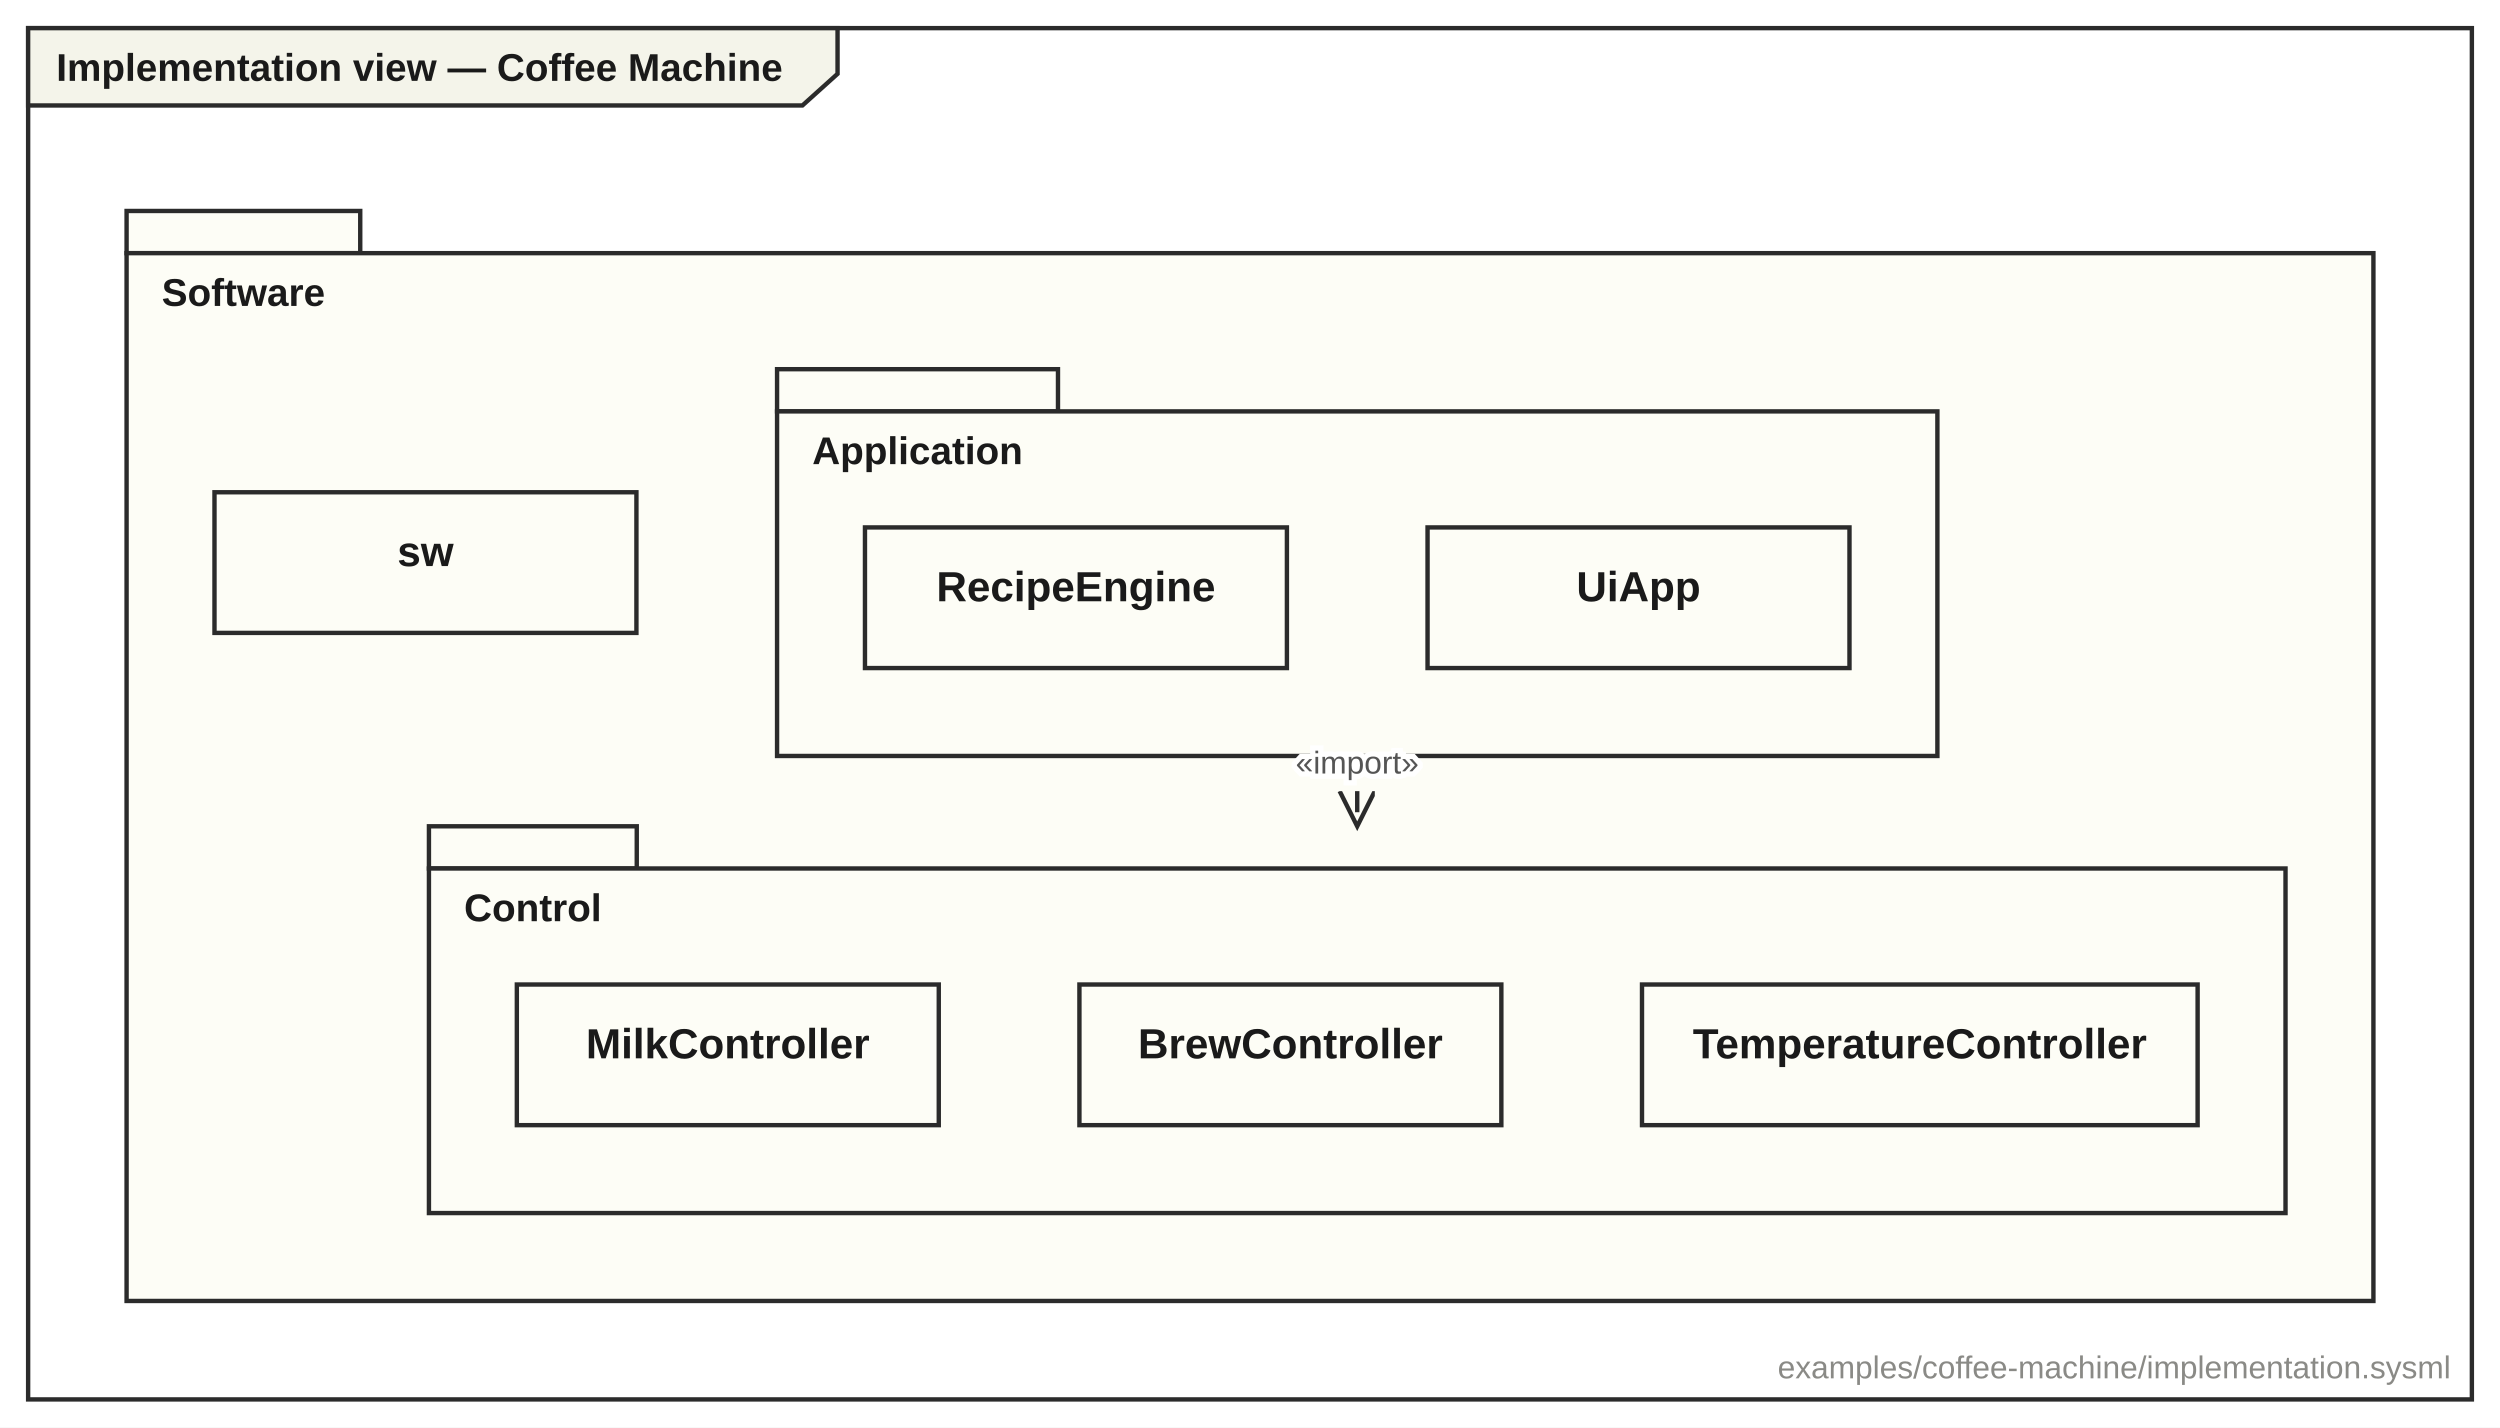
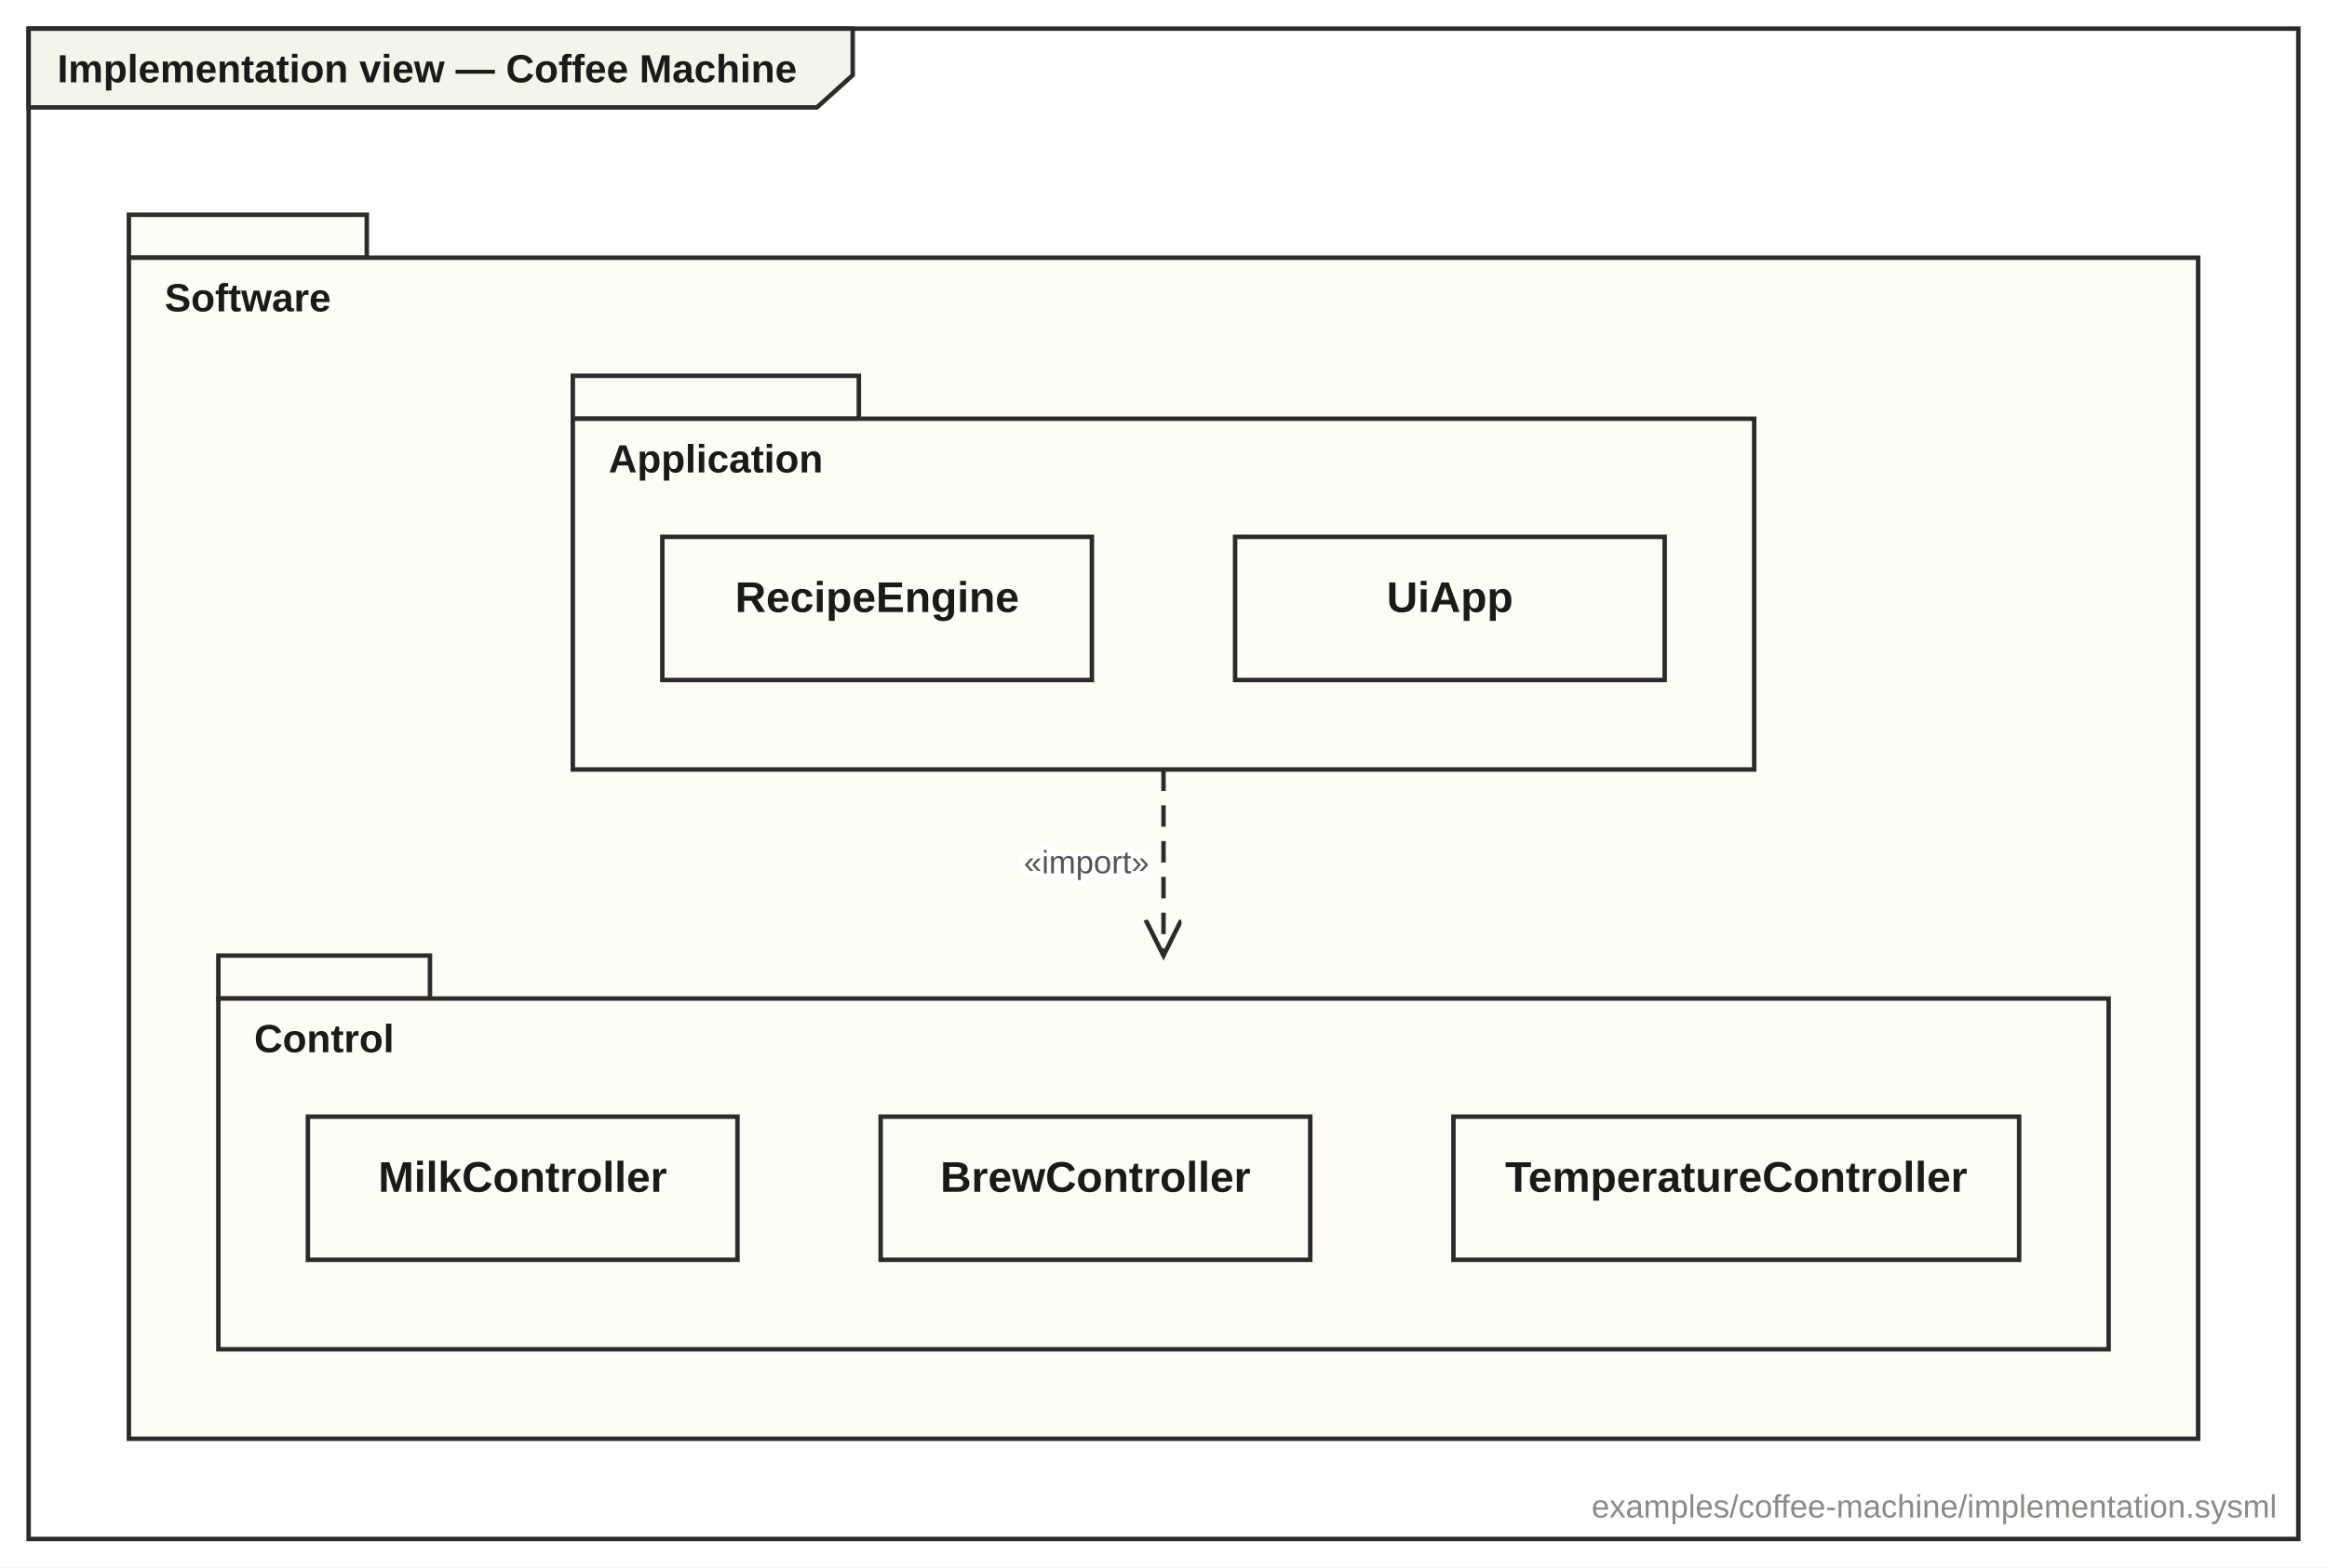
- <svg xmlns="http://www.w3.org/2000/svg" width="711.01" height="406" viewBox="0 0 711.01 406" font-family="Arial, Helvetica, Segoe UI, sans-serif">
+ <svg xmlns="http://www.w3.org/2000/svg" width="650.02" height="438" viewBox="0 0 650.02 438" font-family="Arial, Helvetica, Segoe UI, sans-serif">
  <defs>
    <marker id="triangle" markerWidth="14" markerHeight="12" refX="12" refY="5" orient="auto-start-reverse" markerUnits="userSpaceOnUse">
      <path d="M0,0 L12,5 L0,10 z" fill="white" stroke="#2b2b2b" stroke-width="1.25" />
    </marker>
    <marker id="diamond" markerWidth="18" markerHeight="12" refX="15" refY="5" orient="auto-start-reverse" markerUnits="userSpaceOnUse">
      <path d="M1,5 L8,1 L15,5 L8,9 z" fill="#2b2b2b" stroke="#2b2b2b" />
    </marker>
    <marker id="openArrow" markerWidth="12" markerHeight="12" refX="10" refY="5" orient="auto" markerUnits="userSpaceOnUse">
      <path d="M0,0 L10,5 L0,10" fill="none" stroke="#2b2b2b" stroke-width="1.25" />
    </marker>
  </defs>
-   <rect x="0" y="0" width="711.01" height="406" fill="white" />
-   <rect x="8" y="8" width="695.01" height="390" fill="none" stroke="#2b2b2b" stroke-width="1.25" />
+   <rect x="0" y="0" width="650.02" height="438" fill="white" />
+   <rect x="8" y="8" width="634.02" height="422" fill="none" stroke="#2b2b2b" stroke-width="1.25" />
  <path d="M8,8 L8,30 L228.202,30 L238.202,21 L238.202,8 Z" fill="#f4f4ea" stroke="#2b2b2b" stroke-width="1.25" />
  <text x="16" y="23" font-size="11" font-weight="600" fill="#1a1a1a">Implementation view — Coffee Machine</text>
-   <text x="697.01" y="392" text-anchor="end" font-size="9" fill="#8a8a86">examples/coffee-machine/implementation.sysml</text>
+   <text x="636.02" y="424" text-anchor="end" font-size="9" fill="#8a8a86">examples/coffee-machine/implementation.sysml</text>
  <g>
    <rect x="36" y="60" width="66.453" height="12" fill="#fdfdf6" stroke="#2b2b2b" stroke-width="1.25" />
-     <rect x="36" y="72" width="639.01" height="298" fill="#fdfdf6" stroke="#2b2b2b" stroke-width="1.25" />
+     <rect x="36" y="72" width="578.02" height="330" fill="#fdfdf6" stroke="#2b2b2b" stroke-width="1.25" />
    <text x="46" y="87" font-size="11" font-weight="600" fill="#1a1a1a">Software</text>
  </g>
  <g>
-     <rect x="121.99" y="235" width="59.105" height="12" fill="#fdfdf6" stroke="#2b2b2b" stroke-width="1.25" />
-     <rect x="121.99" y="247" width="528.02" height="98" fill="#fdfdf6" stroke="#2b2b2b" stroke-width="1.25" />
-     <text x="131.99" y="262" font-size="11" font-weight="600" fill="#1a1a1a">Control</text>
+     <rect x="61" y="267" width="59.105" height="12" fill="#fdfdf6" stroke="#2b2b2b" stroke-width="1.25" />
+     <rect x="61" y="279" width="528.02" height="98" fill="#fdfdf6" stroke="#2b2b2b" stroke-width="1.25" />
+     <text x="71" y="294" font-size="11" font-weight="600" fill="#1a1a1a">Control</text>
  </g>
  <g>
-     <rect x="306.99" y="280" width="120" height="40" fill="#fdfdf6" stroke="#2b2b2b" stroke-width="1.25" />
-     <text x="366.99" y="301" text-anchor="middle" font-size="12" font-weight="600" fill="#1a1a1a">BrewController</text>
+     <rect x="246" y="312" width="120" height="40" fill="#fdfdf6" stroke="#2b2b2b" stroke-width="1.25" />
+     <text x="306" y="333" text-anchor="middle" font-size="12" font-weight="600" fill="#1a1a1a">BrewController</text>
  </g>
  <g>
-     <rect x="466.99" y="280" width="158.02" height="40" fill="#fdfdf6" stroke="#2b2b2b" stroke-width="1.25" />
-     <text x="546" y="301" text-anchor="middle" font-size="12" font-weight="600" fill="#1a1a1a">TemperatureController</text>
+     <rect x="406" y="312" width="158.02" height="40" fill="#fdfdf6" stroke="#2b2b2b" stroke-width="1.25" />
+     <text x="485.01" y="333" text-anchor="middle" font-size="12" font-weight="600" fill="#1a1a1a">TemperatureController</text>
  </g>
  <g>
-     <rect x="146.99" y="280" width="120" height="40" fill="#fdfdf6" stroke="#2b2b2b" stroke-width="1.25" />
-     <text x="206.99" y="301" text-anchor="middle" font-size="12" font-weight="600" fill="#1a1a1a">MilkController</text>
+     <rect x="86" y="312" width="120" height="40" fill="#fdfdf6" stroke="#2b2b2b" stroke-width="1.25" />
+     <text x="146" y="333" text-anchor="middle" font-size="12" font-weight="600" fill="#1a1a1a">MilkController</text>
  </g>
  <g>
-     <rect x="221" y="105" width="79.895" height="12" fill="#fdfdf6" stroke="#2b2b2b" stroke-width="1.25" />
-     <rect x="221" y="117" width="330" height="98" fill="#fdfdf6" stroke="#2b2b2b" stroke-width="1.25" />
-     <text x="231" y="132" font-size="11" font-weight="600" fill="#1a1a1a">Application</text>
+     <rect x="160.01" y="105" width="79.895" height="12" fill="#fdfdf6" stroke="#2b2b2b" stroke-width="1.25" />
+     <rect x="160.01" y="117" width="330" height="98" fill="#fdfdf6" stroke="#2b2b2b" stroke-width="1.25" />
+     <text x="170.01" y="132" font-size="11" font-weight="600" fill="#1a1a1a">Application</text>
  </g>
  <g>
-     <rect x="246" y="150" width="120" height="40" fill="#fdfdf6" stroke="#2b2b2b" stroke-width="1.25" />
-     <text x="306" y="171" text-anchor="middle" font-size="12" font-weight="600" fill="#1a1a1a">RecipeEngine</text>
+     <rect x="185.01" y="150" width="120" height="40" fill="#fdfdf6" stroke="#2b2b2b" stroke-width="1.25" />
+     <text x="245.01" y="171" text-anchor="middle" font-size="12" font-weight="600" fill="#1a1a1a">RecipeEngine</text>
  </g>
  <g>
-     <rect x="406" y="150" width="120" height="40" fill="#fdfdf6" stroke="#2b2b2b" stroke-width="1.25" />
-     <text x="466" y="171" text-anchor="middle" font-size="12" font-weight="600" fill="#1a1a1a">UiApp</text>
+     <rect x="345.01" y="150" width="120" height="40" fill="#fdfdf6" stroke="#2b2b2b" stroke-width="1.25" />
+     <text x="405.01" y="171" text-anchor="middle" font-size="12" font-weight="600" fill="#1a1a1a">UiApp</text>
  </g>
-   <g>
-     <rect x="61" y="140" width="120" height="40" fill="#fdfdf6" stroke="#2b2b2b" stroke-width="1.25" />
-     <text x="121" y="161" text-anchor="middle" font-size="12" font-weight="600" fill="#1a1a1a">sw</text>
-   </g>
-   <polyline points="386,215 386,235" fill="none" stroke="#2b2b2b" stroke-width="1.25" stroke-dasharray="6 4" marker-end="url(#openArrow)" />
-   <text x="386" y="220" text-anchor="middle" font-size="9" fill="#555555" paint-order="stroke" stroke="white" stroke-width="3">«import»</text>
+   <polyline points="325.01,215 325.01,267" fill="none" stroke="#2b2b2b" stroke-width="1.25" stroke-dasharray="6 4" marker-end="url(#openArrow)" />
+   <text x="303.505" y="244" text-anchor="middle" font-size="9" fill="#555555" paint-order="stroke" stroke="white" stroke-width="3">«import»</text>
</svg>
